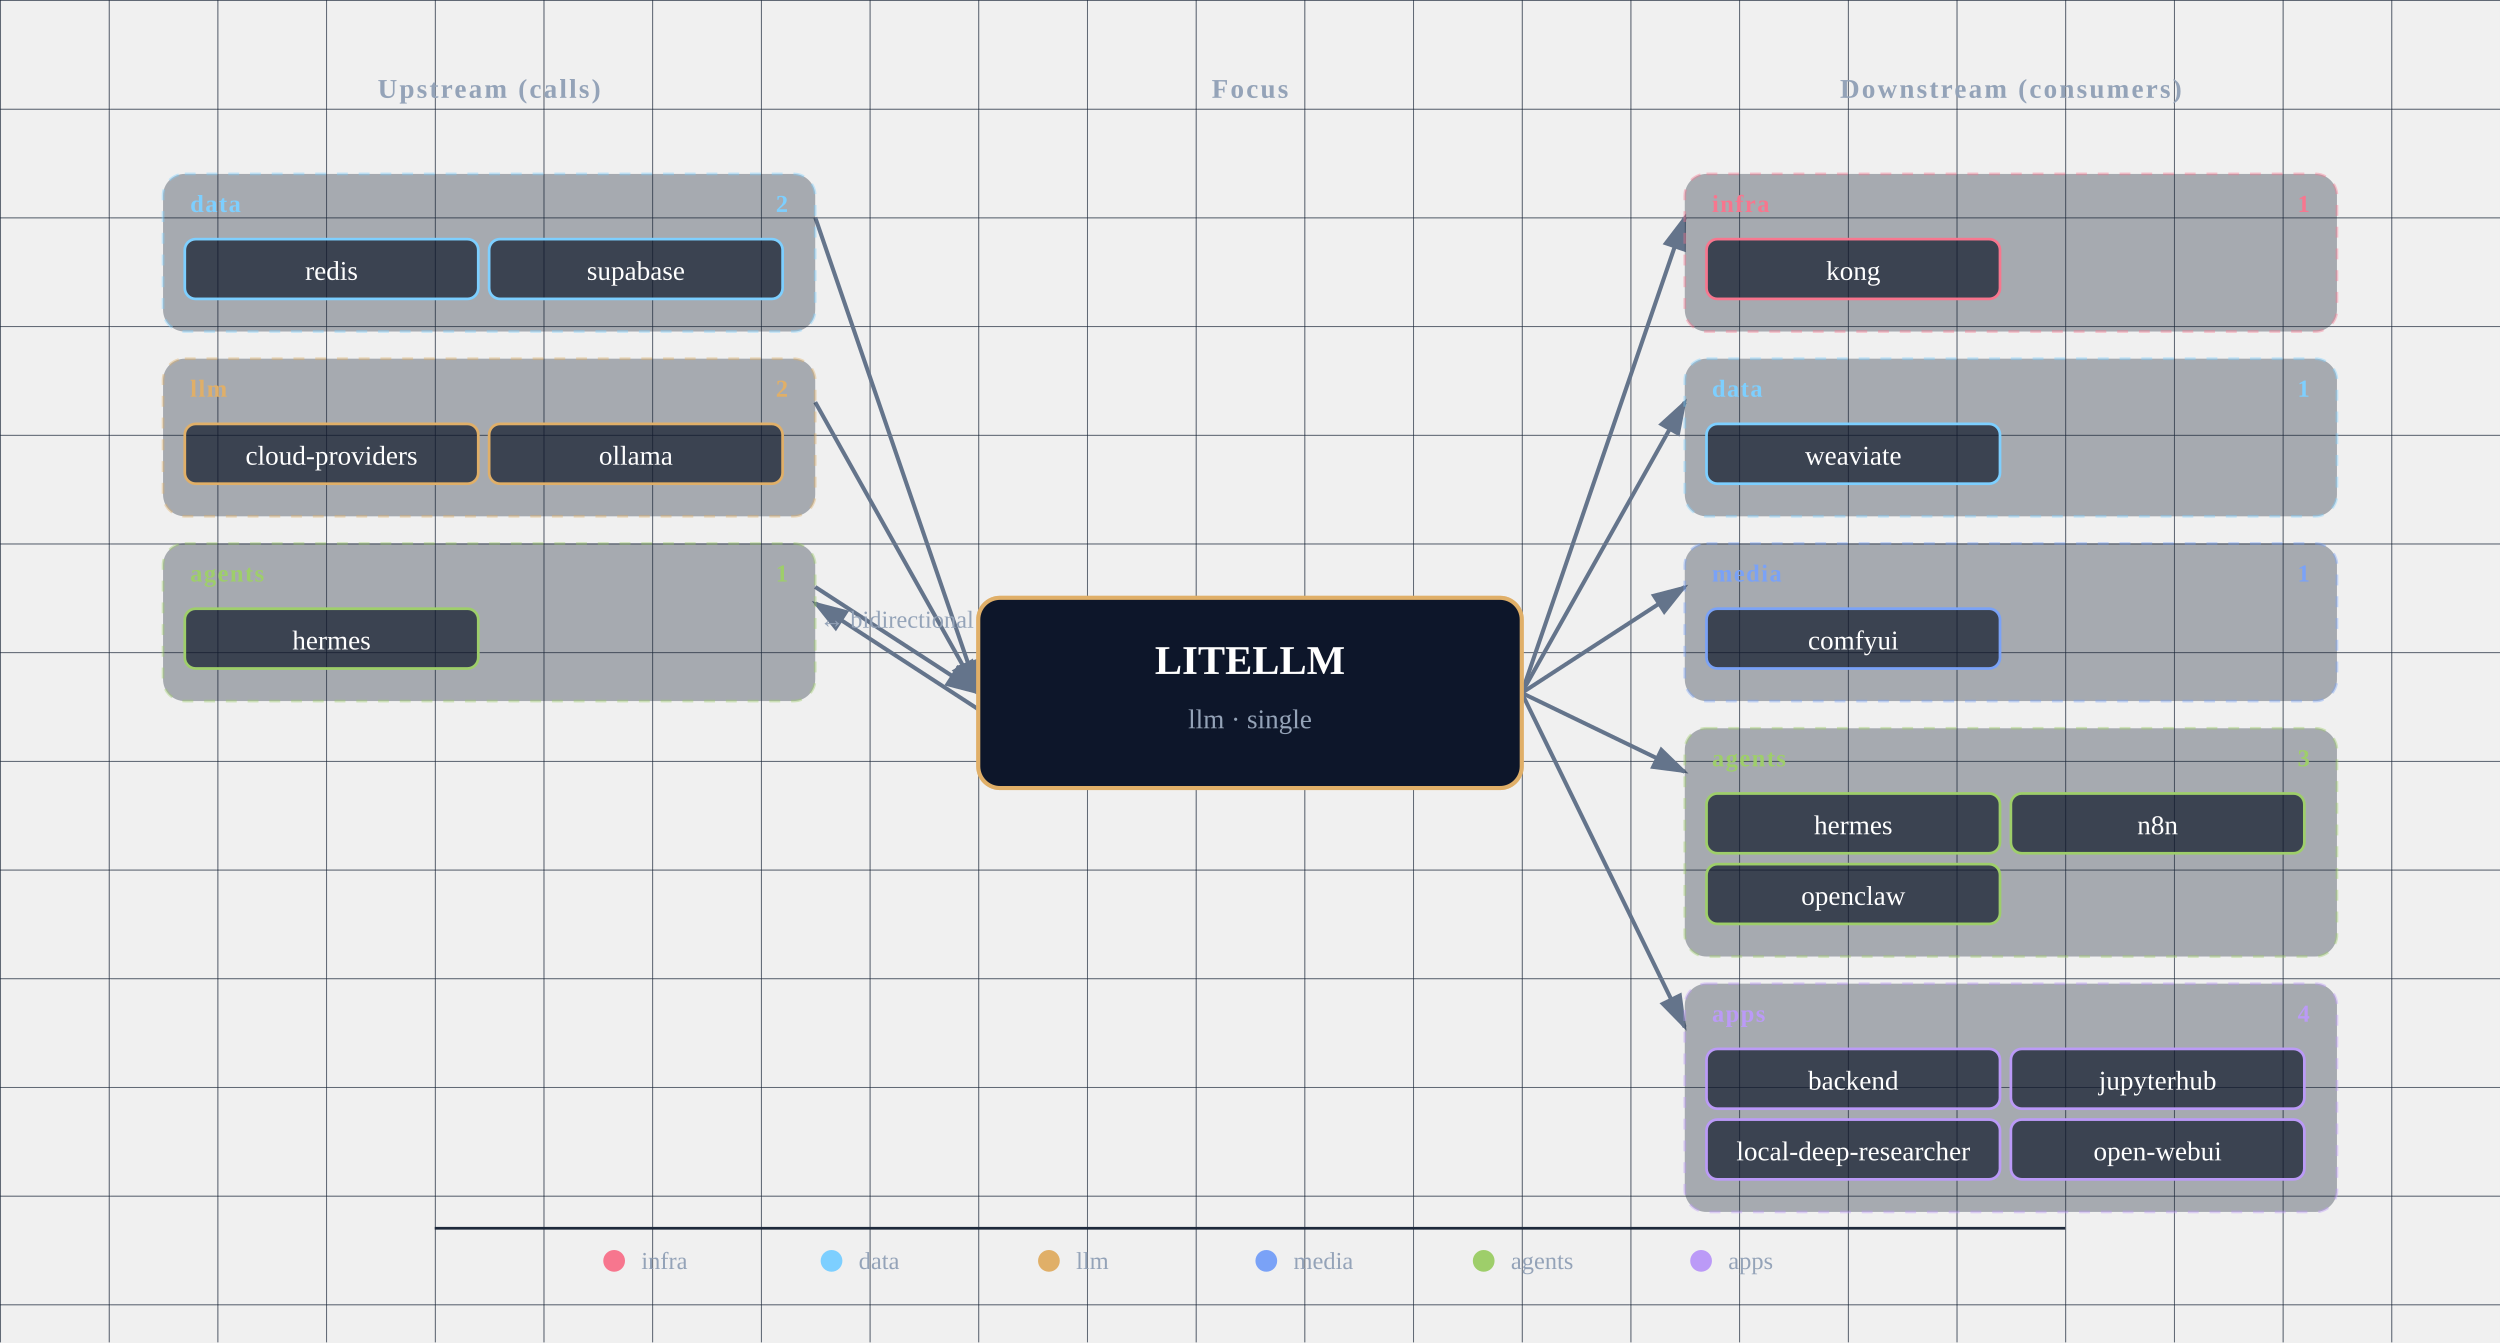
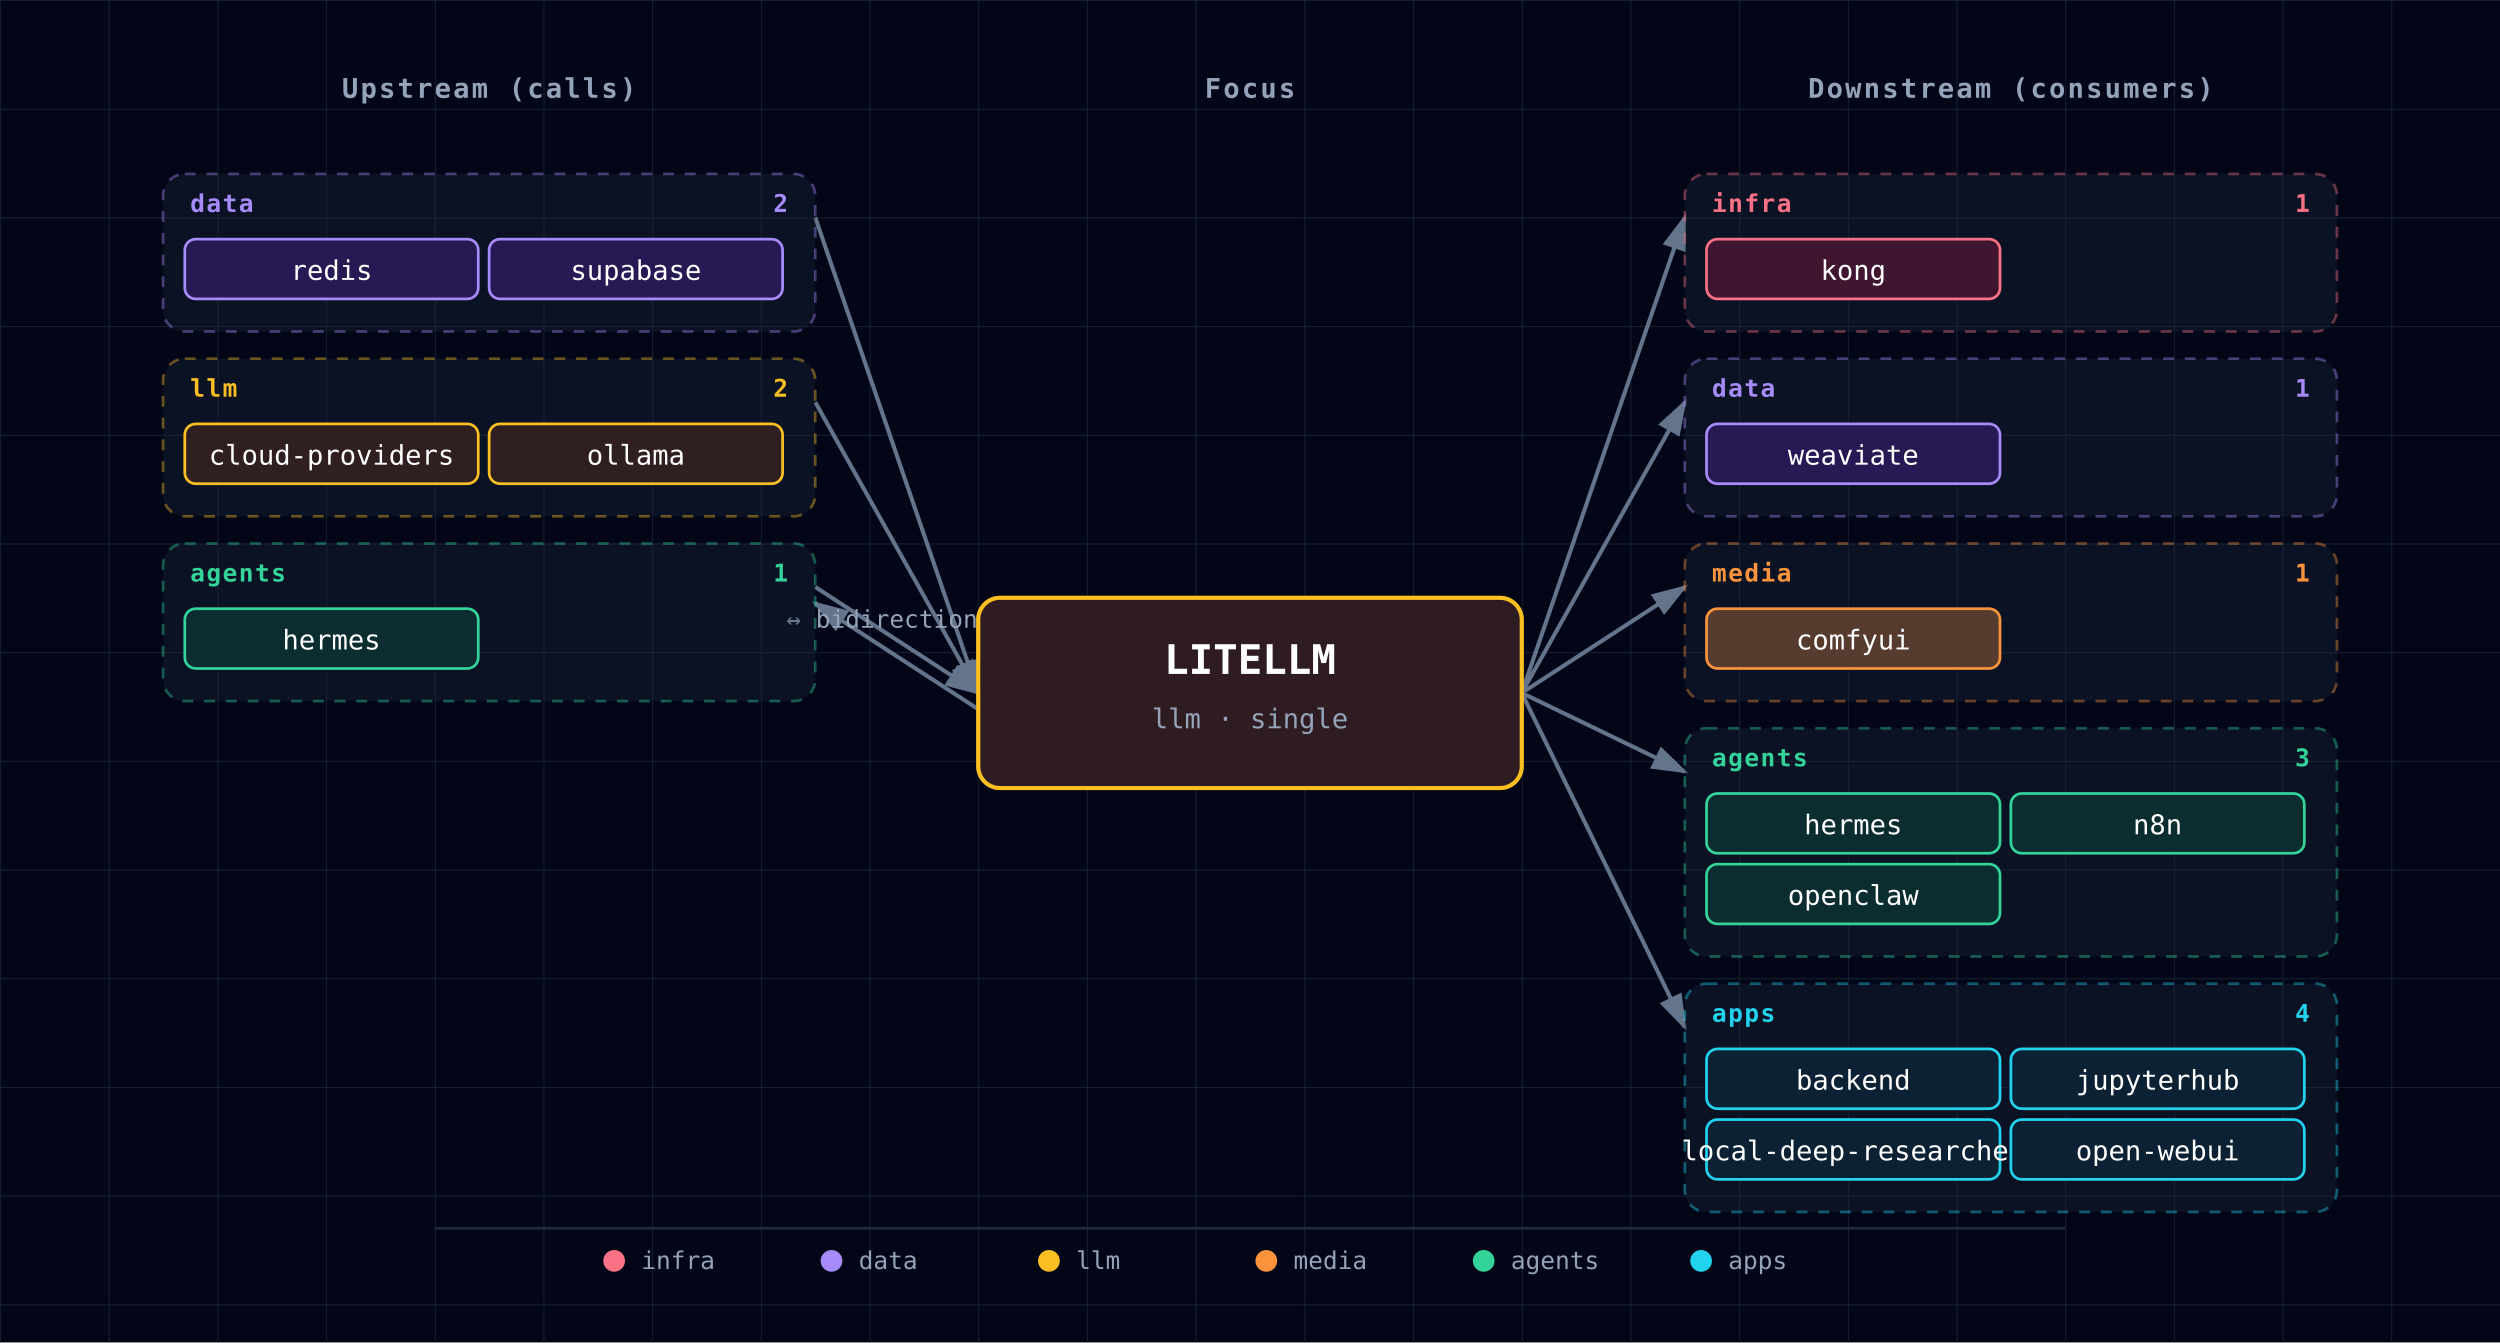
- <svg xmlns="http://www.w3.org/2000/svg" viewBox="0 0 920 494">
+ <svg xmlns="http://www.w3.org/2000/svg" viewBox="0 0 920 494" font-family="'JetBrains Mono', 'Fira Code', Menlo, Consolas, monospace">
  <defs>
    <pattern id="grid" width="40" height="40" patternUnits="userSpaceOnUse">
      <path d="M 40 0 L 0 0 0 40" fill="none" stroke="#1e293b" stroke-width="0.5" />
    </pattern>
    <marker id="arrowhead" markerWidth="9" markerHeight="6" refX="8" refY="3" orient="auto">
      <polygon points="0 0, 9 3, 0 6" fill="#64748b" />
    </marker>
    <filter id="focus-glow" x="-50%" y="-50%" width="200%" height="200%">
      <feGaussianBlur in="SourceAlpha" stdDeviation="6" />
-       <feFlood flood-color="#e0af68" flood-opacity="0.6" />
+       <feFlood flood-color="#fbbf24" flood-opacity="0.6" />
      <feComposite in2="SourceAlpha" operator="in" />
      <feMerge>
        <feMergeNode />
        <feMergeNode in="SourceGraphic" />
      </feMerge>
    </filter>
  </defs>
+   <rect width="920" height="494" fill="#020617" />
  <rect width="920" height="494" fill="url(#grid)" />
  <text x="180" y="36" fill="#94a3b8" font-size="10" font-weight="600" text-anchor="middle" letter-spacing="0.08em">Upstream (calls)</text>
  <text x="460" y="36" fill="#94a3b8" font-size="10" font-weight="600" text-anchor="middle" letter-spacing="0.08em">Focus</text>
  <text x="740" y="36" fill="#94a3b8" font-size="10" font-weight="600" text-anchor="middle" letter-spacing="0.08em">Downstream (consumers)</text>
  <line x1="300" y1="80" x2="360" y2="255" stroke="#64748b" stroke-width="1.5" marker-end="url(#arrowhead)" />
  <line x1="300" y1="148" x2="360" y2="255" stroke="#64748b" stroke-width="1.5" marker-end="url(#arrowhead)" />
  <line x1="300" y1="216" x2="360" y2="255" stroke="#64748b" stroke-width="1.5" marker-end="url(#arrowhead)" />
  <line x1="360" y1="261" x2="300" y2="222" stroke="#64748b" stroke-width="1.5" marker-end="url(#arrowhead)" />
  <text x="330" y="231" fill="#94a3b8" font-size="9" text-anchor="middle">↔ bidirectional</text>
  <line x1="560" y1="255" x2="620" y2="80" stroke="#64748b" stroke-width="1.5" marker-end="url(#arrowhead)" />
  <line x1="560" y1="255" x2="620" y2="148" stroke="#64748b" stroke-width="1.5" marker-end="url(#arrowhead)" />
  <line x1="560" y1="255" x2="620" y2="216" stroke="#64748b" stroke-width="1.5" marker-end="url(#arrowhead)" />
  <line x1="560" y1="255" x2="620" y2="284" stroke="#64748b" stroke-width="1.5" marker-end="url(#arrowhead)" />
  <line x1="560" y1="255" x2="620" y2="378" stroke="#64748b" stroke-width="1.5" marker-end="url(#arrowhead)" />
  <g>
    <g class="cluster">
-       <rect x="60" y="64" width="240" height="58" rx="8" fill="rgba(30,41,59,0.35)" stroke="#7dcfff" stroke-width="1" stroke-dasharray="4,4" stroke-opacity="0.4" />
-       <text x="70" y="78" fill="#7dcfff" font-size="9" font-weight="700" text-anchor="start" style="letter-spacing:0.06em;text-transform:uppercase;">data</text>
-       <text x="290" y="78" fill="#7dcfff" font-size="9" font-weight="600" text-anchor="end">2</text>
+       <rect x="60" y="64" width="240" height="58" rx="8" fill="rgba(30,41,59,0.35)" stroke="#a78bfa" stroke-width="1" stroke-dasharray="4,4" stroke-opacity="0.4" />
+       <text x="70" y="78" fill="#a78bfa" font-size="9" font-weight="700" text-anchor="start" style="letter-spacing:0.06em;text-transform:uppercase;">data</text>
+       <text x="290" y="78" fill="#a78bfa" font-size="9" font-weight="600" text-anchor="end">2</text>
    </g>
    <g>
-       <rect x="68" y="88" width="108" height="22" rx="4" fill="rgba(15,23,42,0.7)" stroke="#7dcfff" stroke-width="1" />
+       <rect x="68" y="88" width="108" height="22" rx="4" fill="#0f172a" />
+       <rect x="68" y="88" width="108" height="22" rx="4" fill="rgba(76, 29, 149, 0.4)" stroke="#a78bfa" stroke-width="1" />
      <text x="122" y="103" fill="white" font-size="10" text-anchor="middle">redis</text>
    </g>
    <g>
-       <rect x="180" y="88" width="108" height="22" rx="4" fill="rgba(15,23,42,0.7)" stroke="#7dcfff" stroke-width="1" />
+       <rect x="180" y="88" width="108" height="22" rx="4" fill="#0f172a" />
+       <rect x="180" y="88" width="108" height="22" rx="4" fill="rgba(76, 29, 149, 0.4)" stroke="#a78bfa" stroke-width="1" />
      <text x="234" y="103" fill="white" font-size="10" text-anchor="middle">supabase</text>
    </g>
    <g class="cluster">
-       <rect x="60" y="132" width="240" height="58" rx="8" fill="rgba(30,41,59,0.35)" stroke="#e0af68" stroke-width="1" stroke-dasharray="4,4" stroke-opacity="0.4" />
-       <text x="70" y="146" fill="#e0af68" font-size="9" font-weight="700" text-anchor="start" style="letter-spacing:0.06em;text-transform:uppercase;">llm</text>
-       <text x="290" y="146" fill="#e0af68" font-size="9" font-weight="600" text-anchor="end">2</text>
+       <rect x="60" y="132" width="240" height="58" rx="8" fill="rgba(30,41,59,0.35)" stroke="#fbbf24" stroke-width="1" stroke-dasharray="4,4" stroke-opacity="0.4" />
+       <text x="70" y="146" fill="#fbbf24" font-size="9" font-weight="700" text-anchor="start" style="letter-spacing:0.06em;text-transform:uppercase;">llm</text>
+       <text x="290" y="146" fill="#fbbf24" font-size="9" font-weight="600" text-anchor="end">2</text>
    </g>
    <g>
-       <rect x="68" y="156" width="108" height="22" rx="4" fill="rgba(15,23,42,0.7)" stroke="#e0af68" stroke-width="1" />
+       <rect x="68" y="156" width="108" height="22" rx="4" fill="#0f172a" />
+       <rect x="68" y="156" width="108" height="22" rx="4" fill="rgba(120, 53, 15, 0.3)" stroke="#fbbf24" stroke-width="1" />
      <text x="122" y="171" fill="white" font-size="10" text-anchor="middle">cloud-providers</text>
    </g>
    <g>
-       <rect x="180" y="156" width="108" height="22" rx="4" fill="rgba(15,23,42,0.7)" stroke="#e0af68" stroke-width="1" />
+       <rect x="180" y="156" width="108" height="22" rx="4" fill="#0f172a" />
+       <rect x="180" y="156" width="108" height="22" rx="4" fill="rgba(120, 53, 15, 0.3)" stroke="#fbbf24" stroke-width="1" />
      <text x="234" y="171" fill="white" font-size="10" text-anchor="middle">ollama</text>
    </g>
    <g class="cluster">
-       <rect x="60" y="200" width="240" height="58" rx="8" fill="rgba(30,41,59,0.35)" stroke="#9ece6a" stroke-width="1" stroke-dasharray="4,4" stroke-opacity="0.4" />
-       <text x="70" y="214" fill="#9ece6a" font-size="9" font-weight="700" text-anchor="start" style="letter-spacing:0.06em;text-transform:uppercase;">agents</text>
-       <text x="290" y="214" fill="#9ece6a" font-size="9" font-weight="600" text-anchor="end">1</text>
+       <rect x="60" y="200" width="240" height="58" rx="8" fill="rgba(30,41,59,0.35)" stroke="#34d399" stroke-width="1" stroke-dasharray="4,4" stroke-opacity="0.4" />
+       <text x="70" y="214" fill="#34d399" font-size="9" font-weight="700" text-anchor="start" style="letter-spacing:0.06em;text-transform:uppercase;">agents</text>
+       <text x="290" y="214" fill="#34d399" font-size="9" font-weight="600" text-anchor="end">1</text>
    </g>
    <g>
-       <rect x="68" y="224" width="108" height="22" rx="4" fill="rgba(15,23,42,0.7)" stroke="#9ece6a" stroke-width="1" />
+       <rect x="68" y="224" width="108" height="22" rx="4" fill="#0f172a" />
+       <rect x="68" y="224" width="108" height="22" rx="4" fill="rgba(6, 78, 59, 0.4)" stroke="#34d399" stroke-width="1" />
      <text x="122" y="239" fill="white" font-size="10" text-anchor="middle">hermes</text>
    </g>
  </g>
  <g>
    <g class="cluster">
-       <rect x="620" y="64" width="240" height="58" rx="8" fill="rgba(30,41,59,0.35)" stroke="#f7768e" stroke-width="1" stroke-dasharray="4,4" stroke-opacity="0.4" />
-       <text x="630" y="78" fill="#f7768e" font-size="9" font-weight="700" text-anchor="start" style="letter-spacing:0.06em;text-transform:uppercase;">infra</text>
-       <text x="850" y="78" fill="#f7768e" font-size="9" font-weight="600" text-anchor="end">1</text>
+       <rect x="620" y="64" width="240" height="58" rx="8" fill="rgba(30,41,59,0.35)" stroke="#fb7185" stroke-width="1" stroke-dasharray="4,4" stroke-opacity="0.4" />
+       <text x="630" y="78" fill="#fb7185" font-size="9" font-weight="700" text-anchor="start" style="letter-spacing:0.06em;text-transform:uppercase;">infra</text>
+       <text x="850" y="78" fill="#fb7185" font-size="9" font-weight="600" text-anchor="end">1</text>
    </g>
    <g>
-       <rect x="628" y="88" width="108" height="22" rx="4" fill="rgba(15,23,42,0.7)" stroke="#f7768e" stroke-width="1" />
+       <rect x="628" y="88" width="108" height="22" rx="4" fill="#0f172a" />
+       <rect x="628" y="88" width="108" height="22" rx="4" fill="rgba(136, 19, 55, 0.4)" stroke="#fb7185" stroke-width="1" />
      <text x="682" y="103" fill="white" font-size="10" text-anchor="middle">kong</text>
    </g>
    <g class="cluster">
-       <rect x="620" y="132" width="240" height="58" rx="8" fill="rgba(30,41,59,0.35)" stroke="#7dcfff" stroke-width="1" stroke-dasharray="4,4" stroke-opacity="0.4" />
-       <text x="630" y="146" fill="#7dcfff" font-size="9" font-weight="700" text-anchor="start" style="letter-spacing:0.06em;text-transform:uppercase;">data</text>
-       <text x="850" y="146" fill="#7dcfff" font-size="9" font-weight="600" text-anchor="end">1</text>
+       <rect x="620" y="132" width="240" height="58" rx="8" fill="rgba(30,41,59,0.35)" stroke="#a78bfa" stroke-width="1" stroke-dasharray="4,4" stroke-opacity="0.4" />
+       <text x="630" y="146" fill="#a78bfa" font-size="9" font-weight="700" text-anchor="start" style="letter-spacing:0.06em;text-transform:uppercase;">data</text>
+       <text x="850" y="146" fill="#a78bfa" font-size="9" font-weight="600" text-anchor="end">1</text>
    </g>
    <g>
-       <rect x="628" y="156" width="108" height="22" rx="4" fill="rgba(15,23,42,0.7)" stroke="#7dcfff" stroke-width="1" />
+       <rect x="628" y="156" width="108" height="22" rx="4" fill="#0f172a" />
+       <rect x="628" y="156" width="108" height="22" rx="4" fill="rgba(76, 29, 149, 0.4)" stroke="#a78bfa" stroke-width="1" />
      <text x="682" y="171" fill="white" font-size="10" text-anchor="middle">weaviate</text>
    </g>
    <g class="cluster">
-       <rect x="620" y="200" width="240" height="58" rx="8" fill="rgba(30,41,59,0.35)" stroke="#7aa2f7" stroke-width="1" stroke-dasharray="4,4" stroke-opacity="0.4" />
-       <text x="630" y="214" fill="#7aa2f7" font-size="9" font-weight="700" text-anchor="start" style="letter-spacing:0.06em;text-transform:uppercase;">media</text>
-       <text x="850" y="214" fill="#7aa2f7" font-size="9" font-weight="600" text-anchor="end">1</text>
+       <rect x="620" y="200" width="240" height="58" rx="8" fill="rgba(30,41,59,0.35)" stroke="#fb923c" stroke-width="1" stroke-dasharray="4,4" stroke-opacity="0.4" />
+       <text x="630" y="214" fill="#fb923c" font-size="9" font-weight="700" text-anchor="start" style="letter-spacing:0.06em;text-transform:uppercase;">media</text>
+       <text x="850" y="214" fill="#fb923c" font-size="9" font-weight="600" text-anchor="end">1</text>
    </g>
    <g>
-       <rect x="628" y="224" width="108" height="22" rx="4" fill="rgba(15,23,42,0.7)" stroke="#7aa2f7" stroke-width="1" />
+       <rect x="628" y="224" width="108" height="22" rx="4" fill="#0f172a" />
+       <rect x="628" y="224" width="108" height="22" rx="4" fill="rgba(251, 146, 60, 0.3)" stroke="#fb923c" stroke-width="1" />
      <text x="682" y="239" fill="white" font-size="10" text-anchor="middle">comfyui</text>
    </g>
    <g class="cluster">
-       <rect x="620" y="268" width="240" height="84" rx="8" fill="rgba(30,41,59,0.35)" stroke="#9ece6a" stroke-width="1" stroke-dasharray="4,4" stroke-opacity="0.4" />
-       <text x="630" y="282" fill="#9ece6a" font-size="9" font-weight="700" text-anchor="start" style="letter-spacing:0.06em;text-transform:uppercase;">agents</text>
-       <text x="850" y="282" fill="#9ece6a" font-size="9" font-weight="600" text-anchor="end">3</text>
+       <rect x="620" y="268" width="240" height="84" rx="8" fill="rgba(30,41,59,0.35)" stroke="#34d399" stroke-width="1" stroke-dasharray="4,4" stroke-opacity="0.4" />
+       <text x="630" y="282" fill="#34d399" font-size="9" font-weight="700" text-anchor="start" style="letter-spacing:0.06em;text-transform:uppercase;">agents</text>
+       <text x="850" y="282" fill="#34d399" font-size="9" font-weight="600" text-anchor="end">3</text>
    </g>
    <g>
-       <rect x="628" y="292" width="108" height="22" rx="4" fill="rgba(15,23,42,0.7)" stroke="#9ece6a" stroke-width="1" />
+       <rect x="628" y="292" width="108" height="22" rx="4" fill="#0f172a" />
+       <rect x="628" y="292" width="108" height="22" rx="4" fill="rgba(6, 78, 59, 0.4)" stroke="#34d399" stroke-width="1" />
      <text x="682" y="307" fill="white" font-size="10" text-anchor="middle">hermes</text>
    </g>
    <g>
-       <rect x="740" y="292" width="108" height="22" rx="4" fill="rgba(15,23,42,0.7)" stroke="#9ece6a" stroke-width="1" />
+       <rect x="740" y="292" width="108" height="22" rx="4" fill="#0f172a" />
+       <rect x="740" y="292" width="108" height="22" rx="4" fill="rgba(6, 78, 59, 0.4)" stroke="#34d399" stroke-width="1" />
      <text x="794" y="307" fill="white" font-size="10" text-anchor="middle">n8n</text>
    </g>
    <g>
-       <rect x="628" y="318" width="108" height="22" rx="4" fill="rgba(15,23,42,0.7)" stroke="#9ece6a" stroke-width="1" />
+       <rect x="628" y="318" width="108" height="22" rx="4" fill="#0f172a" />
+       <rect x="628" y="318" width="108" height="22" rx="4" fill="rgba(6, 78, 59, 0.4)" stroke="#34d399" stroke-width="1" />
      <text x="682" y="333" fill="white" font-size="10" text-anchor="middle">openclaw</text>
    </g>
    <g class="cluster">
-       <rect x="620" y="362" width="240" height="84" rx="8" fill="rgba(30,41,59,0.35)" stroke="#bb9af7" stroke-width="1" stroke-dasharray="4,4" stroke-opacity="0.4" />
-       <text x="630" y="376" fill="#bb9af7" font-size="9" font-weight="700" text-anchor="start" style="letter-spacing:0.06em;text-transform:uppercase;">apps</text>
-       <text x="850" y="376" fill="#bb9af7" font-size="9" font-weight="600" text-anchor="end">4</text>
+       <rect x="620" y="362" width="240" height="84" rx="8" fill="rgba(30,41,59,0.35)" stroke="#22d3ee" stroke-width="1" stroke-dasharray="4,4" stroke-opacity="0.4" />
+       <text x="630" y="376" fill="#22d3ee" font-size="9" font-weight="700" text-anchor="start" style="letter-spacing:0.06em;text-transform:uppercase;">apps</text>
+       <text x="850" y="376" fill="#22d3ee" font-size="9" font-weight="600" text-anchor="end">4</text>
    </g>
    <g>
-       <rect x="628" y="386" width="108" height="22" rx="4" fill="rgba(15,23,42,0.7)" stroke="#bb9af7" stroke-width="1" />
+       <rect x="628" y="386" width="108" height="22" rx="4" fill="#0f172a" />
+       <rect x="628" y="386" width="108" height="22" rx="4" fill="rgba(8, 51, 68, 0.4)" stroke="#22d3ee" stroke-width="1" />
      <text x="682" y="401" fill="white" font-size="10" text-anchor="middle">backend</text>
    </g>
    <g>
-       <rect x="740" y="386" width="108" height="22" rx="4" fill="rgba(15,23,42,0.7)" stroke="#bb9af7" stroke-width="1" />
+       <rect x="740" y="386" width="108" height="22" rx="4" fill="#0f172a" />
+       <rect x="740" y="386" width="108" height="22" rx="4" fill="rgba(8, 51, 68, 0.4)" stroke="#22d3ee" stroke-width="1" />
      <text x="794" y="401" fill="white" font-size="10" text-anchor="middle">jupyterhub</text>
    </g>
    <g>
-       <rect x="628" y="412" width="108" height="22" rx="4" fill="rgba(15,23,42,0.7)" stroke="#bb9af7" stroke-width="1" />
+       <rect x="628" y="412" width="108" height="22" rx="4" fill="#0f172a" />
+       <rect x="628" y="412" width="108" height="22" rx="4" fill="rgba(8, 51, 68, 0.4)" stroke="#22d3ee" stroke-width="1" />
      <text x="682" y="427" fill="white" font-size="10" text-anchor="middle">local-deep-researcher</text>
    </g>
    <g>
-       <rect x="740" y="412" width="108" height="22" rx="4" fill="rgba(15,23,42,0.7)" stroke="#bb9af7" stroke-width="1" />
+       <rect x="740" y="412" width="108" height="22" rx="4" fill="#0f172a" />
+       <rect x="740" y="412" width="108" height="22" rx="4" fill="rgba(8, 51, 68, 0.4)" stroke="#22d3ee" stroke-width="1" />
      <text x="794" y="427" fill="white" font-size="10" text-anchor="middle">open-webui</text>
    </g>
  </g>
  <g class="focus" filter="url(#focus-glow)">
-     <rect x="360" y="220" width="200" height="70" rx="8" fill="#0f172a" stroke="#e0af68" stroke-width="1.5" />
+     <rect x="360" y="220" width="200" height="70" rx="8" fill="#0f172a" />
+     <rect x="360" y="220" width="200" height="70" rx="8" fill="rgba(120, 53, 15, 0.3)" stroke="#fbbf24" stroke-width="1.5" />
    <text x="460" y="248" fill="white" font-size="15" font-weight="700" text-anchor="middle">LITELLM</text>
    <text x="460" y="268" fill="#94a3b8" font-size="10" text-anchor="middle">llm · single</text>
  </g>
  <g class="legend">
    <line x1="160" y1="452" x2="760" y2="452" stroke="#1e293b" stroke-width="1" />
-     <circle cx="226" cy="464" r="4" fill="#f7768e" />
+     <circle cx="226" cy="464" r="4" fill="#fb7185" />
    <text x="236" y="467" fill="#94a3b8" font-size="9" font-weight="400" text-anchor="start">infra</text>
-     <circle cx="306" cy="464" r="4" fill="#7dcfff" />
+     <circle cx="306" cy="464" r="4" fill="#a78bfa" />
    <text x="316" y="467" fill="#94a3b8" font-size="9" font-weight="400" text-anchor="start">data</text>
-     <circle cx="386" cy="464" r="4" fill="#e0af68" />
+     <circle cx="386" cy="464" r="4" fill="#fbbf24" />
    <text x="396" y="467" fill="#94a3b8" font-size="9" font-weight="400" text-anchor="start">llm</text>
-     <circle cx="466" cy="464" r="4" fill="#7aa2f7" />
+     <circle cx="466" cy="464" r="4" fill="#fb923c" />
    <text x="476" y="467" fill="#94a3b8" font-size="9" font-weight="400" text-anchor="start">media</text>
-     <circle cx="546" cy="464" r="4" fill="#9ece6a" />
+     <circle cx="546" cy="464" r="4" fill="#34d399" />
    <text x="556" y="467" fill="#94a3b8" font-size="9" font-weight="400" text-anchor="start">agents</text>
-     <circle cx="626" cy="464" r="4" fill="#bb9af7" />
+     <circle cx="626" cy="464" r="4" fill="#22d3ee" />
    <text x="636" y="467" fill="#94a3b8" font-size="9" font-weight="400" text-anchor="start">apps</text>
  </g>
</svg>
